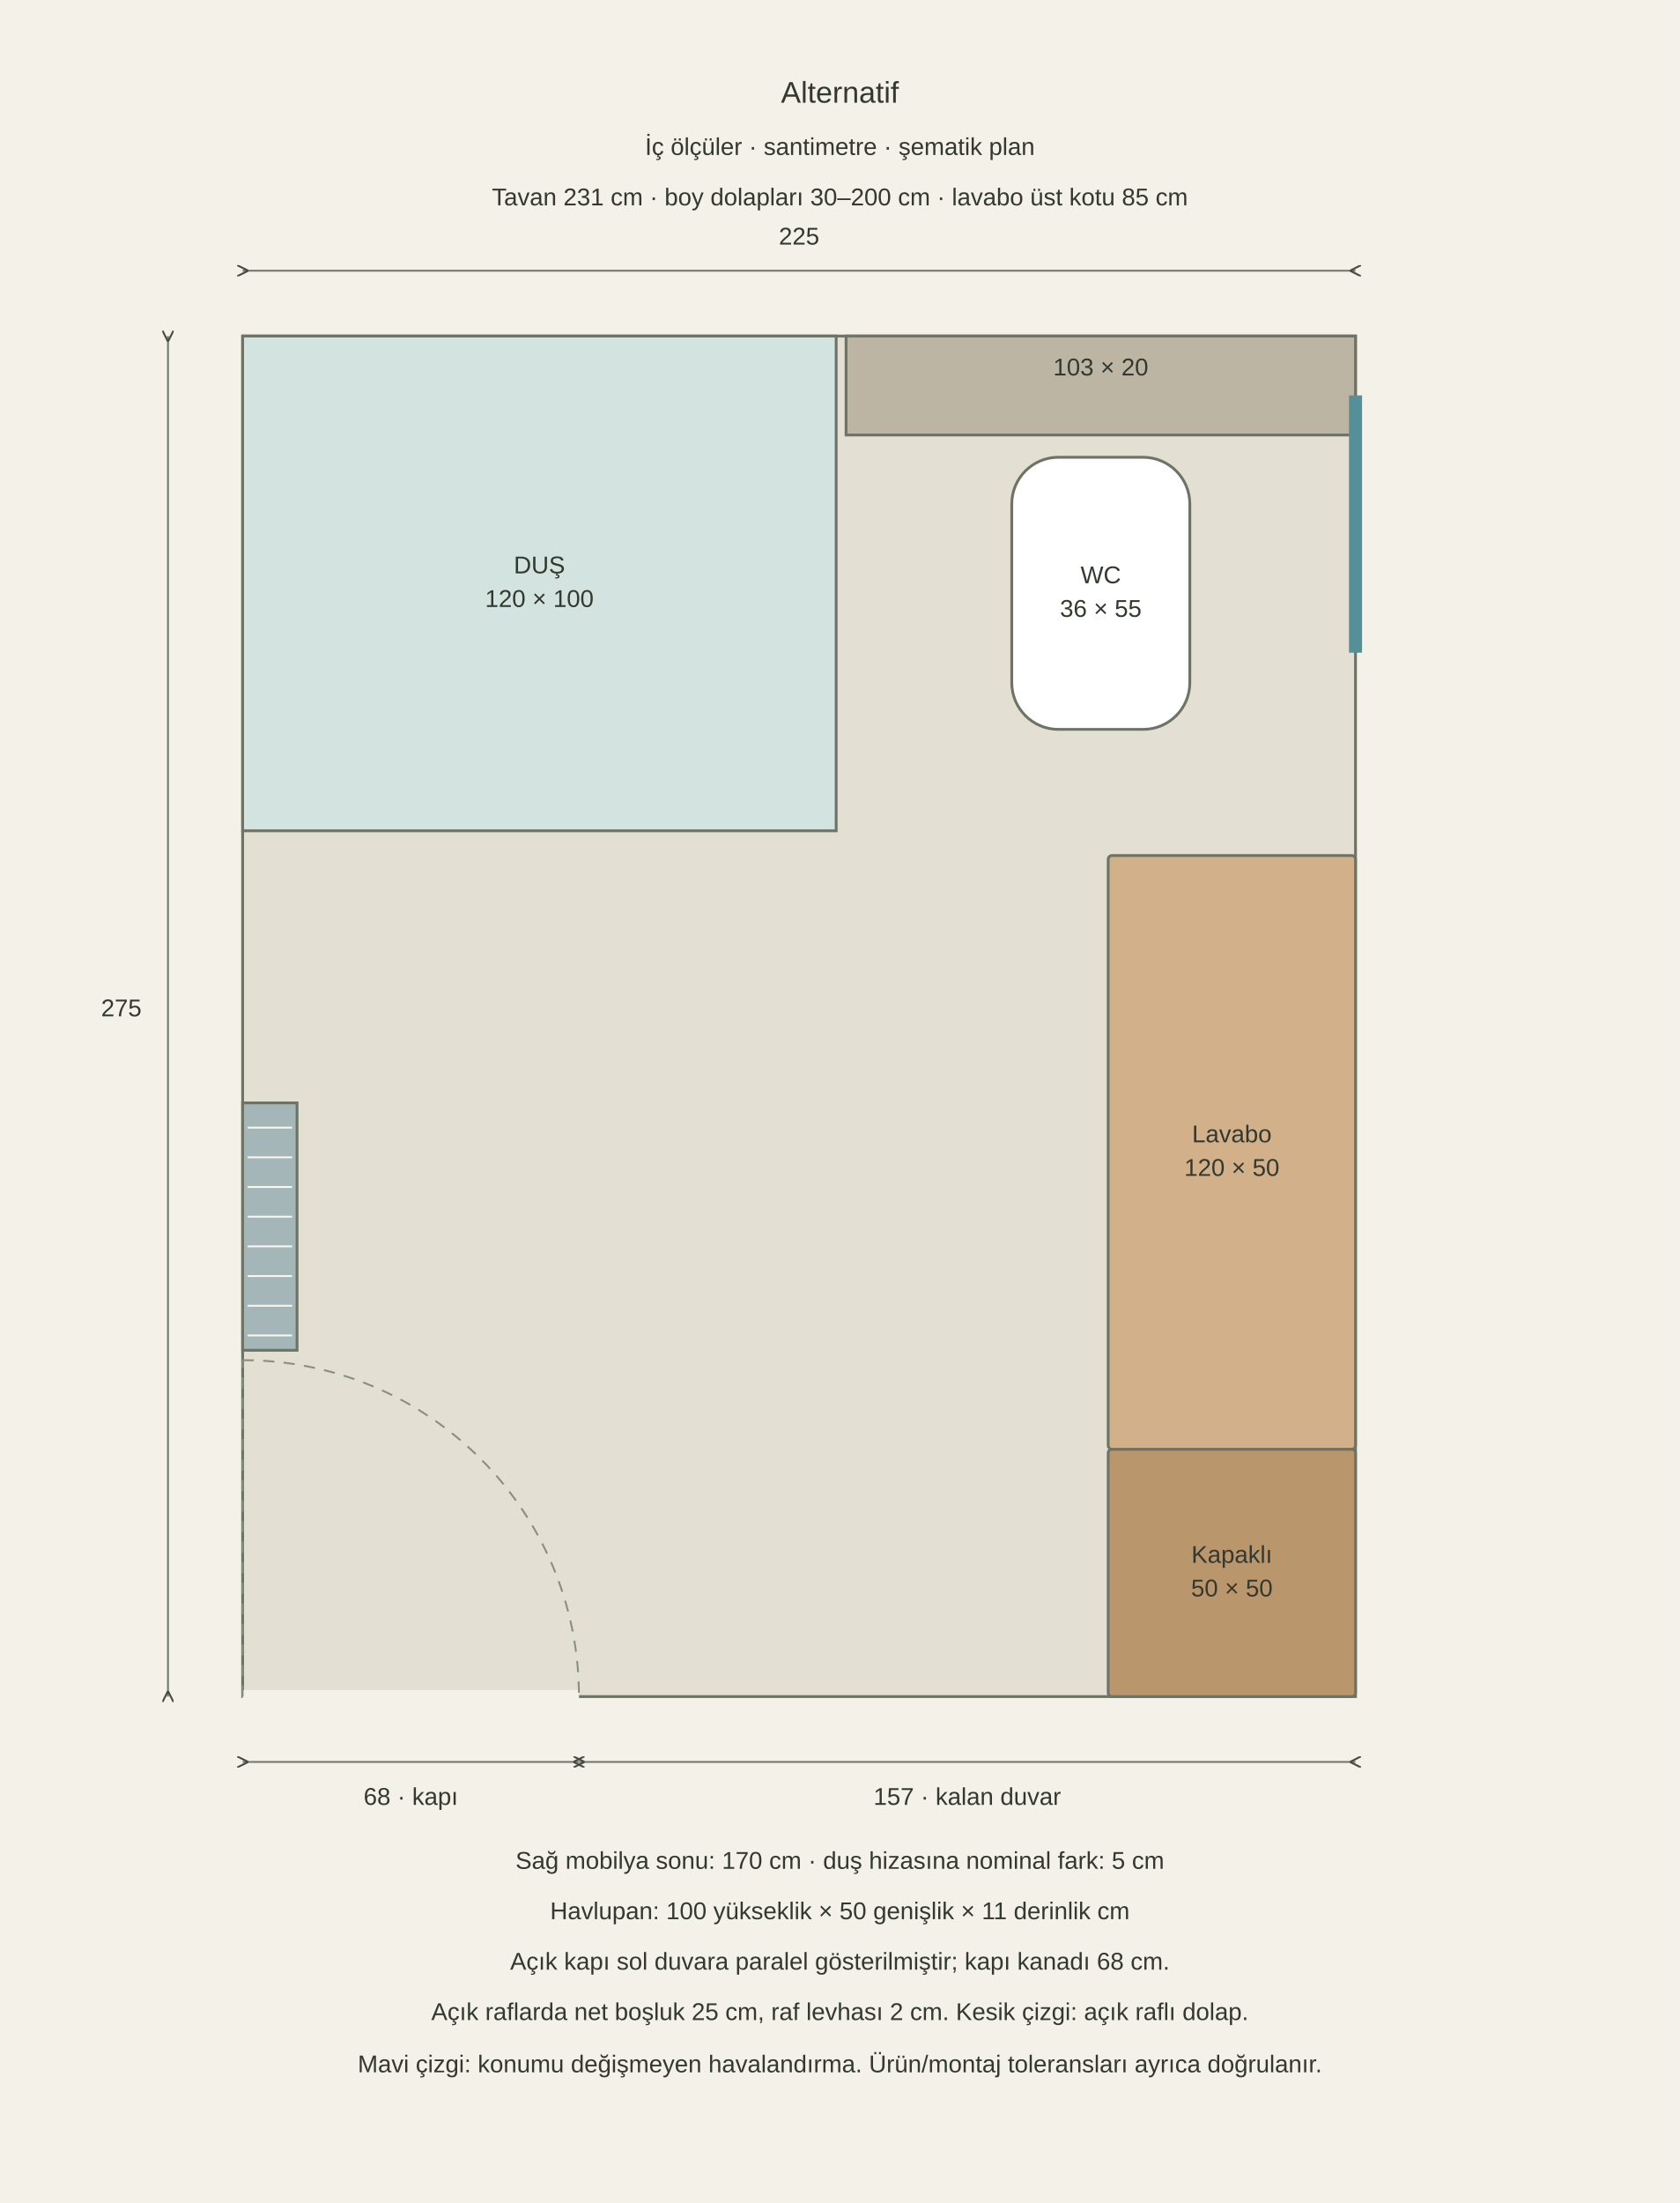
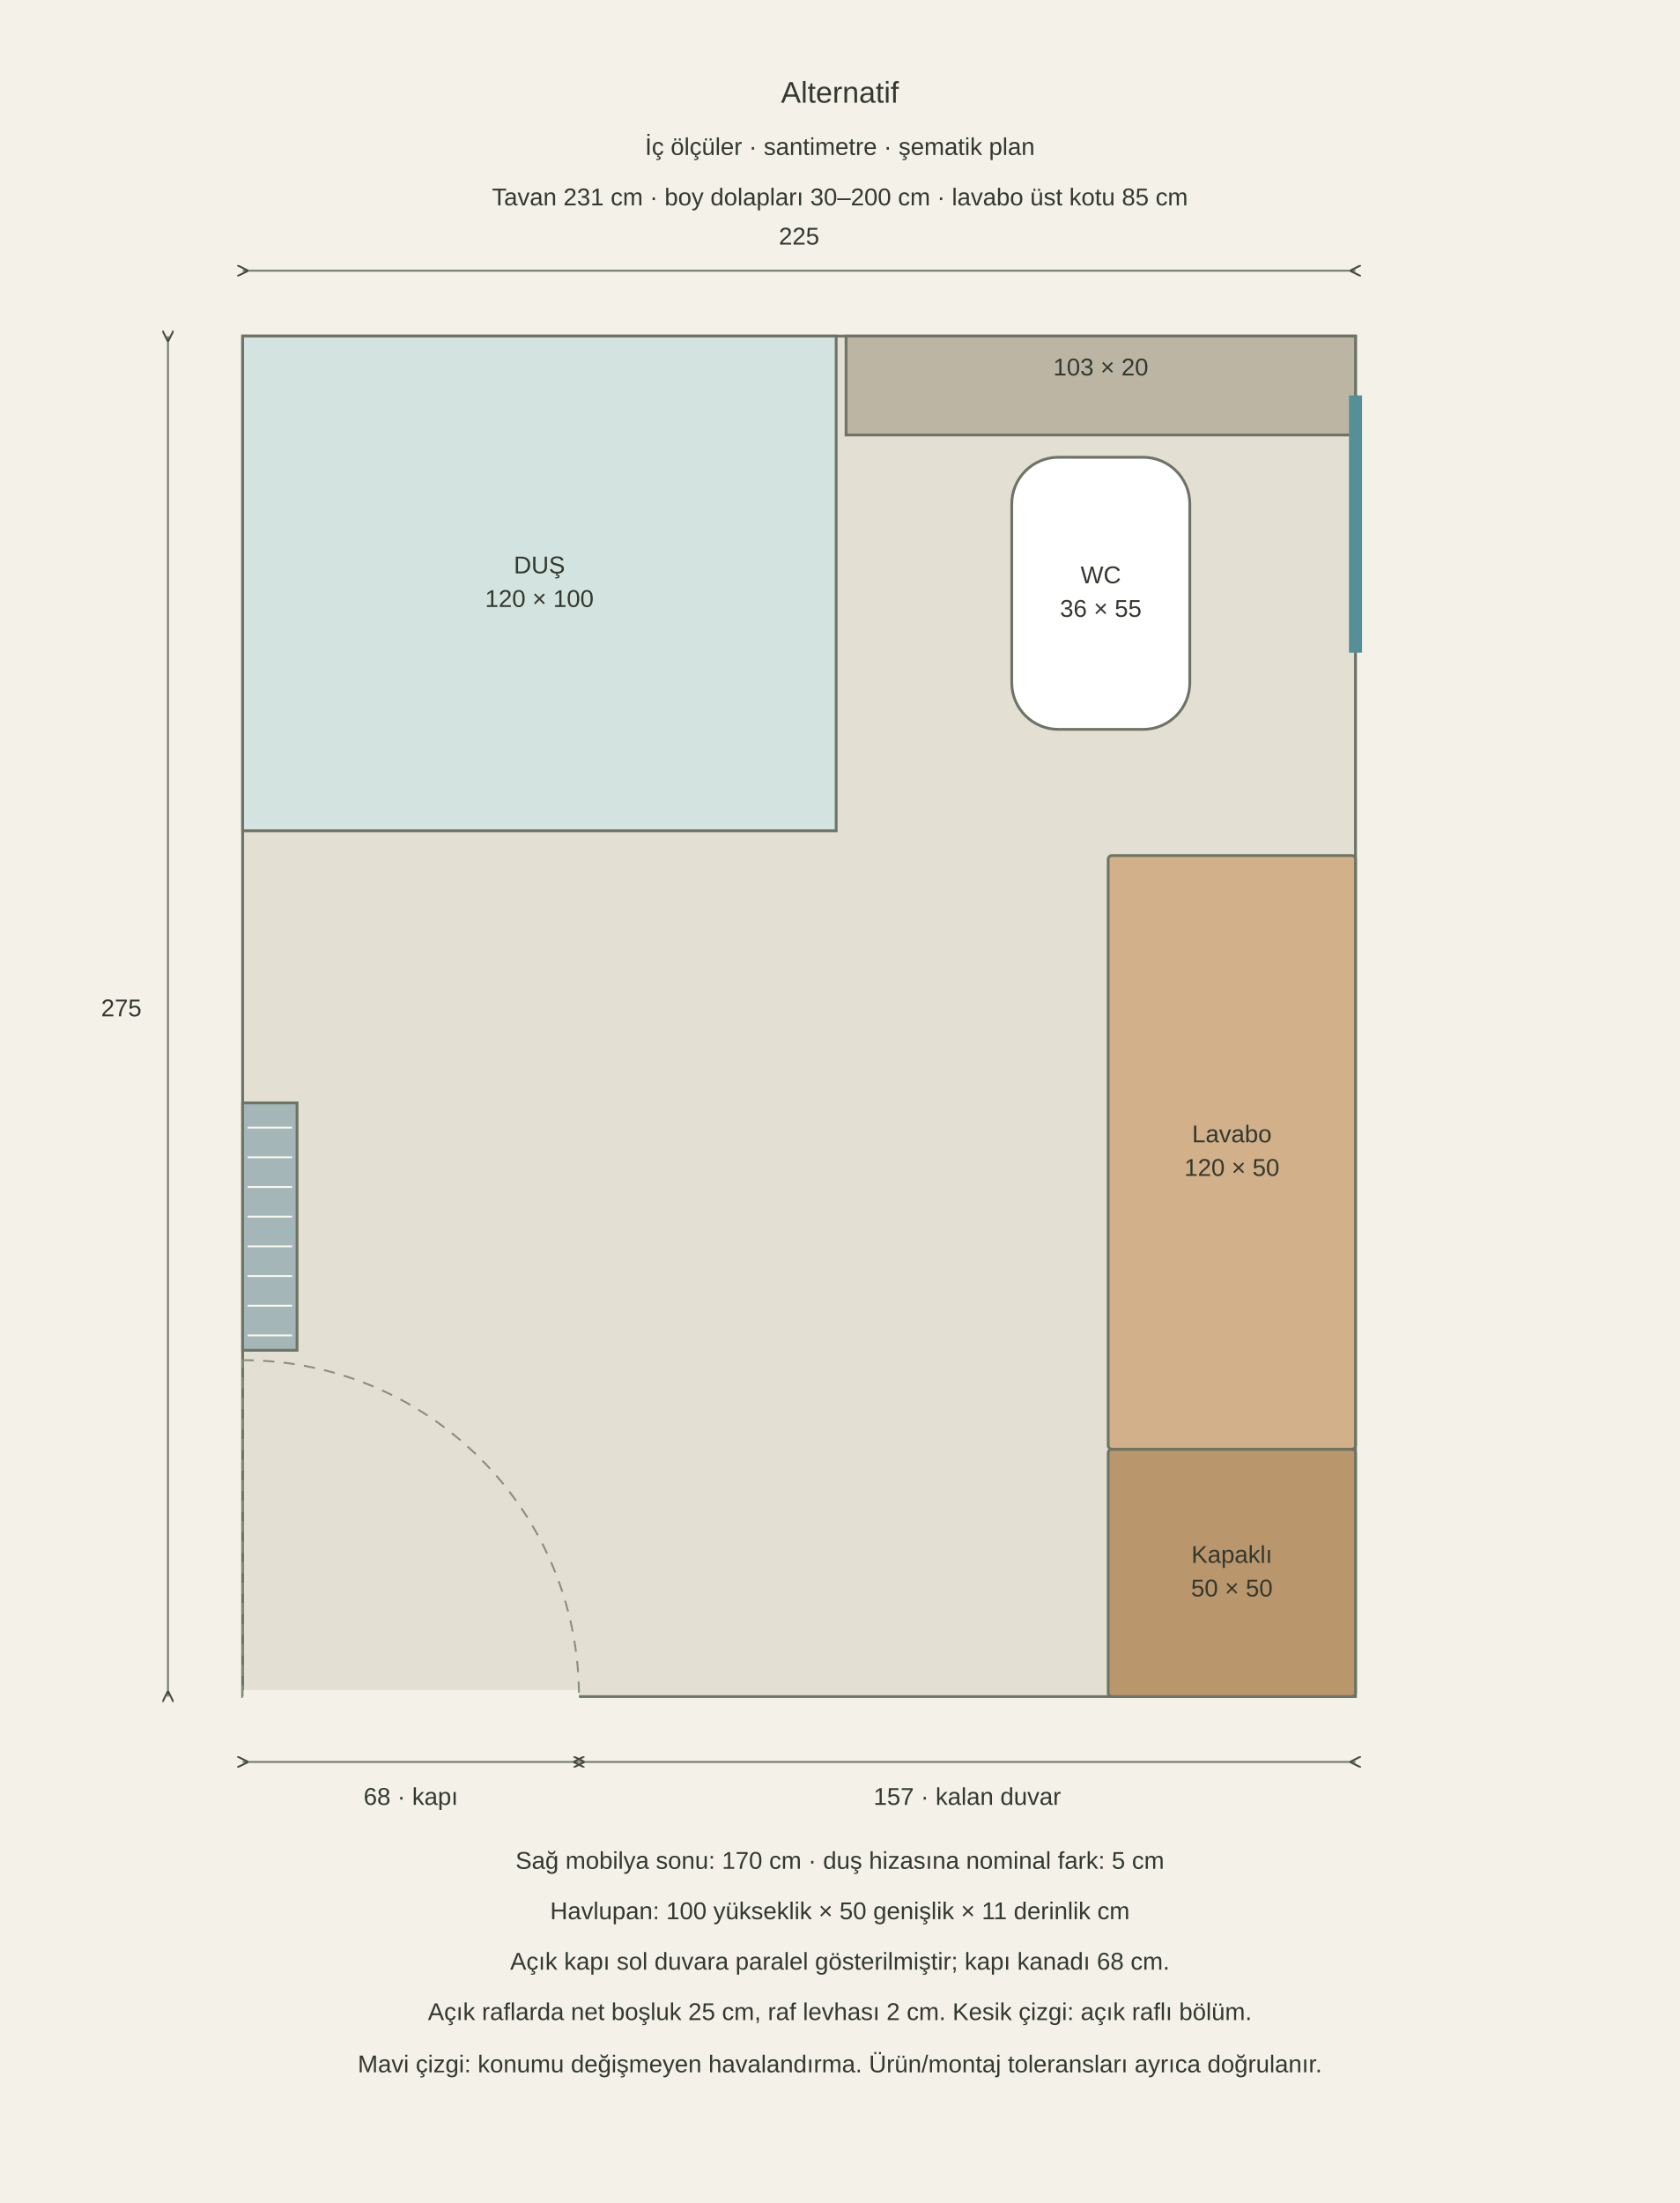
<svg xmlns="http://www.w3.org/2000/svg" width="900" height="1180" viewBox="0 0 900 1180">
  <defs>
    <marker id="arrow" markerWidth="6" markerHeight="6" refX="3" refY="3" orient="auto-start-reverse">
      <path d="M6 0L0 3L6 6" fill="none" stroke="#454a40" />
    </marker>
    <marker id="flow" markerWidth="6" markerHeight="6" refX="6" refY="3" orient="auto">
      <path d="M0 0L6 3L0 6" fill="#526943" />
    </marker>
  </defs>
  <style>text{font-family:Arial,sans-serif;fill:#33392f;font-size:16px}.small{font-size:13px}.dim{stroke:#74796d;stroke-width:1;marker-start:url(#arrow);marker-end:url(#arrow)}</style>
  <rect width="900" height="1180" fill="#f4f1e9" />
  <text x="450" y="55" text-anchor="middle" class="">Alternatif</text>
  <text x="450" y="83" text-anchor="middle" class="small">İç ölçüler · santimetre · şematik plan</text>
  <text x="450" y="110" text-anchor="middle" class="small">Tavan 231 cm · boy dolapları 30–200 cm · lavabo üst kotu 85 cm</text>
  <rect x="130.0" y="180.0" width="596.25" height="728.75" rx="0" fill="#e4dfd3" stroke="#6e7465" stroke-width="1.5" />
  <rect x="130.0" y="180.0" width="318.0" height="265.0" rx="0" fill="#d3e3df" stroke="#6e7465" stroke-width="1.5" />
  <text x="289.0" y="307.1" text-anchor="middle" class="small">DUŞ</text>
  <text x="289.0" y="325.1" text-anchor="middle" class="small">120 × 100</text>
  <rect x="453.3" y="180.0" width="272.95" height="53.0" rx="0" fill="#bdb5a4" stroke="#6e7465" stroke-width="1.5" />
  <text x="589.775" y="201.1" text-anchor="middle" class="small">103 × 20</text>
  <rect x="542.075" y="244.925" width="95.4" height="145.75" rx="25" fill="#fff" stroke="#6e7465" stroke-width="1.5" />
  <text x="589.775" y="312.4" text-anchor="middle" class="small">WC</text>
  <text x="589.775" y="330.4" text-anchor="middle" class="small">36 × 55</text>
  <rect x="593.75" y="776.25" width="132.5" height="132.5" rx="2" fill="#ba966c" stroke="#6e7465" stroke-width="1.5" />
  <text x="660.0" y="837.1" text-anchor="middle" class="small">Kapaklı</text>
  <text x="660.0" y="855.1" text-anchor="middle" class="small">50 × 50</text>
  <rect x="593.75" y="458.25" width="132.5" height="318.0" rx="2" fill="#d1b08a" stroke="#6e7465" stroke-width="1.5" />
  <text x="660.0" y="611.85" text-anchor="middle" class="small">Lavabo</text>
  <text x="660.0" y="629.85" text-anchor="middle" class="small">120 × 50</text>
  <rect x="130.0" y="590.75" width="29.15" height="132.5" rx="0" fill="#a4b6b7" stroke="#6e7465" stroke-width="1.5" />
  <path d="M132.65,715.3H156.5" stroke="#f9f6ed" />
  <path d="M132.65,699.4H156.5" stroke="#f9f6ed" />
  <path d="M132.65,683.5H156.5" stroke="#f9f6ed" />
  <path d="M132.65,667.6H156.5" stroke="#f9f6ed" />
  <path d="M132.65,651.7H156.5" stroke="#f9f6ed" />
  <path d="M132.65,635.8H156.5" stroke="#f9f6ed" />
  <path d="M132.65,619.9H156.5" stroke="#f9f6ed" />
  <path d="M132.65,604.0H156.5" stroke="#f9f6ed" />
  <path d="M130.0,908.75H310.2" stroke="#f4f1e9" stroke-width="7" />
  <path d="M130.0,908.75V728.55 M130.0,728.55 A180.2,180.2 0 0 1 310.2,908.75" stroke="#879079" stroke-dasharray="6 5" fill="none" />
  <path d="M130.0,145.0L726.25,145.0" class="dim" />
  <text x="428.125" y="131.0" text-anchor="middle" class="small">225</text>
  <path d="M90.0,908.75L90.0,180.0" class="dim" />
  <text x="65.0" y="544.375" text-anchor="middle" class="small">275</text>
  <path d="M130.0,943.75L310.2,943.75" class="dim" />
  <text x="220.1" y="966.75" text-anchor="middle" class="small">68 · kapı</text>
  <path d="M310.2,943.75L726.25,943.75" class="dim" />
  <text x="518.225" y="966.75" text-anchor="middle" class="small">157 · kalan duvar</text>
  <path d="M726.25,349.6V211.8" stroke="#558f98" stroke-width="7" />
  <text x="450" y="1001" text-anchor="middle" class="small">Sağ mobilya sonu: 170 cm · duş hizasına nominal fark: 5 cm</text>
  <text x="450" y="1028" text-anchor="middle" class="small">Havlupan: 100 yükseklik × 50 genişlik × 11 derinlik cm</text>
  <text x="450" y="1055" text-anchor="middle" class="small">Açık kapı sol duvara paralel gösterilmiştir; kapı kanadı 68 cm.</text>
-   <text x="450" y="1082" text-anchor="middle" class="small">Açık raflarda net boşluk 25 cm, raf levhası 2 cm. Kesik çizgi: açık raflı dolap.</text>
+   <text x="450" y="1082" text-anchor="middle" class="small">Açık raflarda net boşluk 25 cm, raf levhası 2 cm. Kesik çizgi: açık raflı bölüm.</text>
  <text x="450" y="1110" text-anchor="middle" class="small">Mavi çizgi: konumu değişmeyen havalandırma. Ürün/montaj toleransları ayrıca doğrulanır.</text>
</svg>
